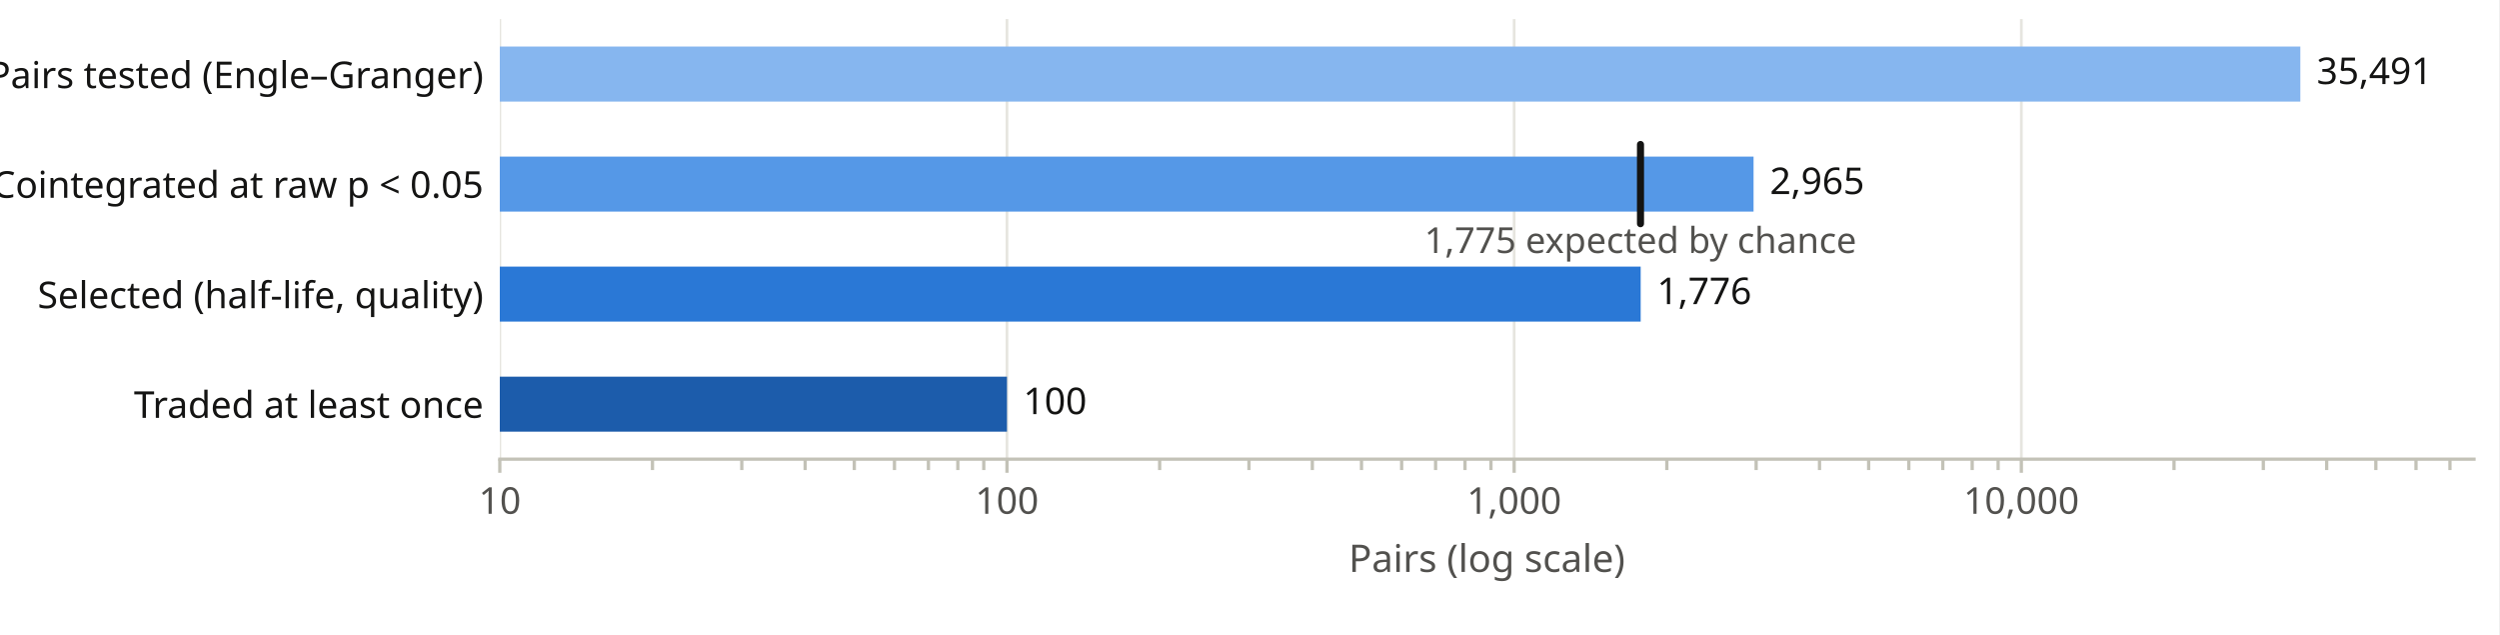
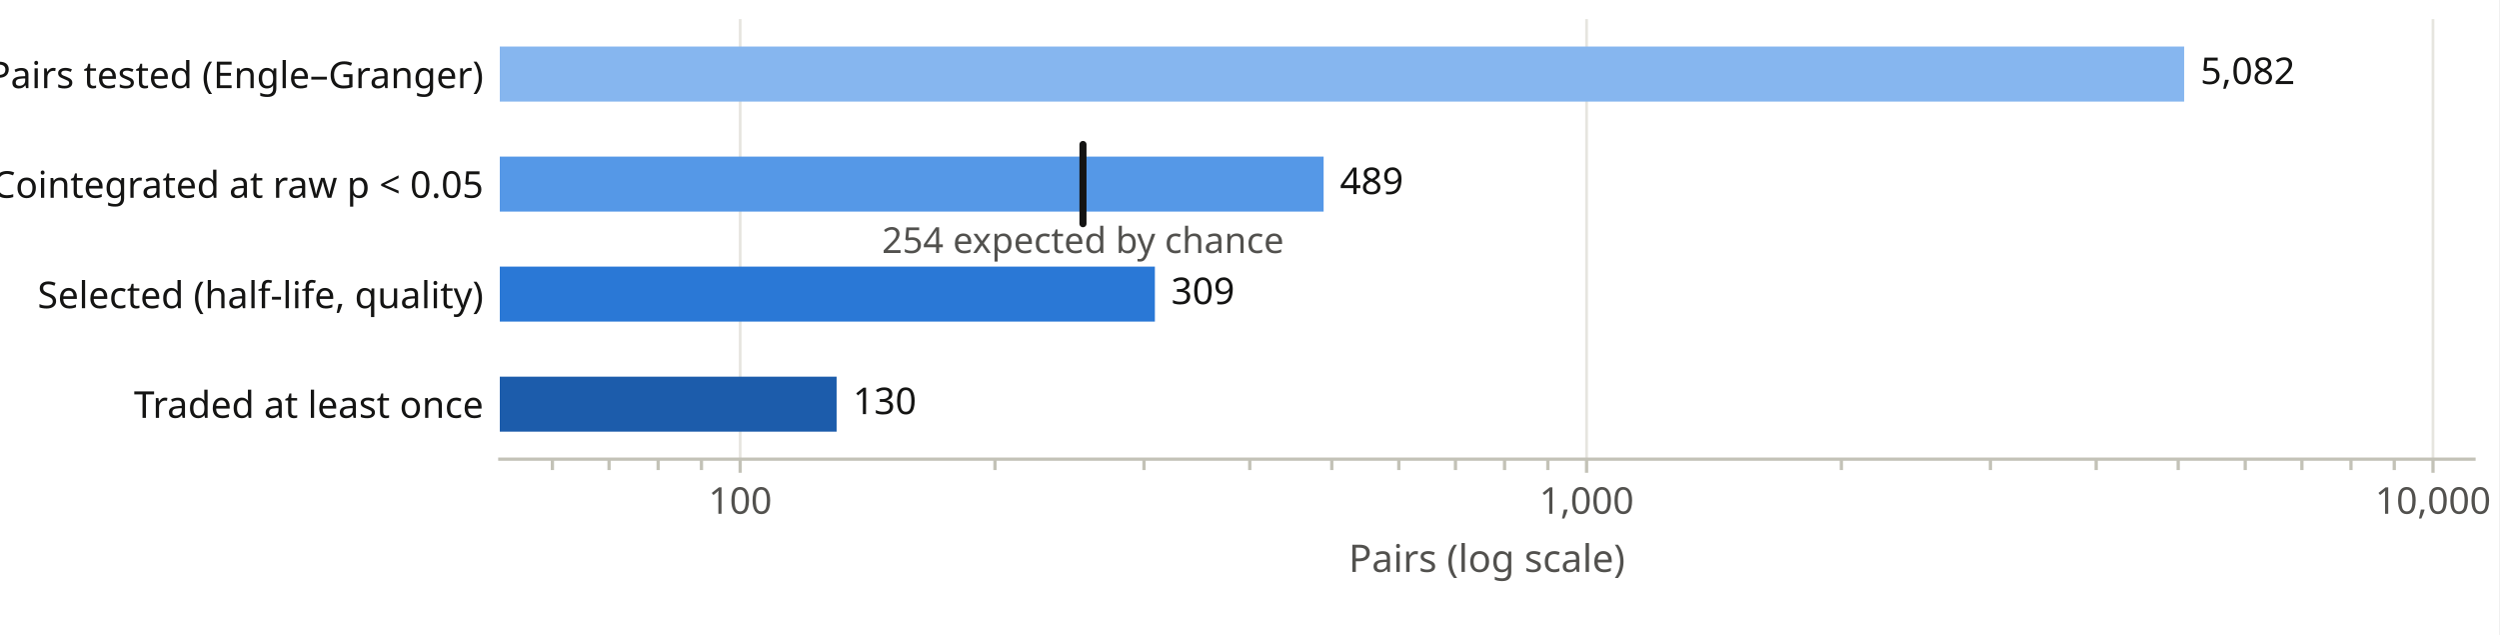
<svg xmlns="http://www.w3.org/2000/svg" xmlns:xlink="http://www.w3.org/1999/xlink" width="459.213pt" height="116.64pt" viewBox="0 0 459.213 116.64" version="1.1">
  <defs>
    <style type="text/css">*{stroke-linejoin: round; stroke-linecap: butt}</style>
  </defs>
  <g id="figure_1">
    <g id="patch_1">
      <path d="M 0 116.64 L 459.213 116.64 L 459.213 0 L 0 0 z " style="fill: #ffffff" />
    </g>
    <g id="axes_1">
      <g id="patch_2">
        <path d="M 91.843 84.341 L 454.62 84.341 L 454.62 3.499 L 91.843 3.499 z " style="fill: #ffffff" />
      </g>
      <g id="matplotlib.axis_1">
        <g id="xtick_1">
          <g id="line2d_1">
-             <path d="M 91.843 84.341 L 91.843 3.499 " clip-path="url(#pbfd2cd01c2)" style="fill: none; stroke: #e6e5df; stroke-width: 0.5; stroke-linecap: round" />
+             <path d="M 136.014 84.341 L 136.014 3.499 " clip-path="url(#pbfd2cd01c2)" style="fill: none; stroke: #e6e5df; stroke-width: 0.5; stroke-linecap: round" />
          </g>
          <g id="line2d_2">
            <defs>
              <path id="m30e6e8c478" d="M 0 0 L 0 2.5 " style="stroke: #c3c2b7; stroke-width: 0.6" />
            </defs>
            <g>
-               <use xlink:href="#m30e6e8c478" x="91.843" y="84.341" style="fill: #c3c2b7; stroke: #c3c2b7; stroke-width: 0.6" />
+               <use xlink:href="#m30e6e8c478" x="136.014" y="84.341" style="fill: #c3c2b7; stroke: #c3c2b7; stroke-width: 0.6" />
            </g>
          </g>
          <g id="text_1">
-             <text style="font-size: 6.8px; font-family: 'IBM Plex Sans'; text-anchor: middle; fill: #52514e" x="91.843" y="94.373" transform="rotate(-0 91.84252 94.3728)">10</text>
+             <text style="font-size: 6.8px; font-family: 'IBM Plex Sans'; text-anchor: middle; fill: #52514e" x="136.014" y="94.373" transform="rotate(-0 136.0139 94.3728)">100</text>
          </g>
        </g>
        <g id="xtick_2">
          <g id="line2d_3">
-             <path d="M 185.041 84.341 L 185.041 3.499 " clip-path="url(#pbfd2cd01c2)" style="fill: none; stroke: #e6e5df; stroke-width: 0.5; stroke-linecap: round" />
+             <path d="M 291.549 84.341 L 291.549 3.499 " clip-path="url(#pbfd2cd01c2)" style="fill: none; stroke: #e6e5df; stroke-width: 0.5; stroke-linecap: round" />
          </g>
          <g id="line2d_4">
            <g>
-               <use xlink:href="#m30e6e8c478" x="185.041" y="84.341" style="fill: #c3c2b7; stroke: #c3c2b7; stroke-width: 0.6" />
+               <use xlink:href="#m30e6e8c478" x="291.549" y="84.341" style="fill: #c3c2b7; stroke: #c3c2b7; stroke-width: 0.6" />
            </g>
          </g>
          <g id="text_2">
-             <text style="font-size: 6.8px; font-family: 'IBM Plex Sans'; text-anchor: middle; fill: #52514e" x="185.041" y="94.373" transform="rotate(-0 185.0408 94.3728)">100</text>
+             <text style="font-size: 6.8px; font-family: 'IBM Plex Sans'; text-anchor: middle; fill: #52514e" x="291.549" y="94.373" transform="rotate(-0 291.5488 94.3728)">1,000</text>
          </g>
        </g>
        <g id="xtick_3">
          <g id="line2d_5">
-             <path d="M 278.239 84.341 L 278.239 3.499 " clip-path="url(#pbfd2cd01c2)" style="fill: none; stroke: #e6e5df; stroke-width: 0.5; stroke-linecap: round" />
+             <path d="M 447.084 84.341 L 447.084 3.499 " clip-path="url(#pbfd2cd01c2)" style="fill: none; stroke: #e6e5df; stroke-width: 0.5; stroke-linecap: round" />
          </g>
          <g id="line2d_6">
            <g>
-               <use xlink:href="#m30e6e8c478" x="278.239" y="84.341" style="fill: #c3c2b7; stroke: #c3c2b7; stroke-width: 0.6" />
+               <use xlink:href="#m30e6e8c478" x="447.084" y="84.341" style="fill: #c3c2b7; stroke: #c3c2b7; stroke-width: 0.6" />
            </g>
          </g>
          <g id="text_3">
-             <text style="font-size: 6.8px; font-family: 'IBM Plex Sans'; text-anchor: middle; fill: #52514e" x="278.239" y="94.373" transform="rotate(-0 278.239 94.3728)">1,000</text>
+             <text style="font-size: 6.8px; font-family: 'IBM Plex Sans'; text-anchor: middle; fill: #52514e" x="447.084" y="94.373" transform="rotate(-0 447.0837 94.3728)">10,000</text>
          </g>
        </g>
        <g id="xtick_4">
          <g id="line2d_7">
-             <path d="M 371.437 84.341 L 371.437 3.499 " clip-path="url(#pbfd2cd01c2)" style="fill: none; stroke: #e6e5df; stroke-width: 0.5; stroke-linecap: round" />
-           </g>
-           <g id="line2d_8">
-             <g>
-               <use xlink:href="#m30e6e8c478" x="371.437" y="84.341" style="fill: #c3c2b7; stroke: #c3c2b7; stroke-width: 0.6" />
-             </g>
-           </g>
-           <g id="text_4">
-             <text style="font-size: 6.8px; font-family: 'IBM Plex Sans'; text-anchor: middle; fill: #52514e" x="371.437" y="94.373" transform="rotate(-0 371.4372 94.3728)">10,000</text>
-           </g>
-         </g>
-         <g id="xtick_5">
-           <g id="line2d_9">
            <defs>
              <path id="m71c95491b4" d="M 0 0 L 0 2 " style="stroke: #c3c2b7; stroke-width: 0.6" />
            </defs>
            <g>
-               <use xlink:href="#m71c95491b4" x="119.898" y="84.341" style="fill: #c3c2b7; stroke: #c3c2b7; stroke-width: 0.6" />
+               <use xlink:href="#m71c95491b4" x="101.509" y="84.341" style="fill: #c3c2b7; stroke: #c3c2b7; stroke-width: 0.6" />
+             </g>
+           </g>
+         </g>
+         <g id="xtick_5">
+           <g id="line2d_8">
+             <g>
+               <use xlink:href="#m71c95491b4" x="111.921" y="84.341" style="fill: #c3c2b7; stroke: #c3c2b7; stroke-width: 0.6" />
            </g>
          </g>
        </g>
        <g id="xtick_6">
+           <g id="line2d_9">
+             <g>
+               <use xlink:href="#m71c95491b4" x="120.941" y="84.341" style="fill: #c3c2b7; stroke: #c3c2b7; stroke-width: 0.6" />
+             </g>
+           </g>
+         </g>
+         <g id="xtick_7">
          <g id="line2d_10">
            <g>
-               <use xlink:href="#m71c95491b4" x="136.309" y="84.341" style="fill: #c3c2b7; stroke: #c3c2b7; stroke-width: 0.6" />
-             </g>
-           </g>
-         </g>
-         <g id="xtick_7">
+               <use xlink:href="#m71c95491b4" x="128.897" y="84.341" style="fill: #c3c2b7; stroke: #c3c2b7; stroke-width: 0.6" />
+             </g>
+           </g>
+         </g>
+         <g id="xtick_8">
          <g id="line2d_11">
            <g>
-               <use xlink:href="#m71c95491b4" x="147.953" y="84.341" style="fill: #c3c2b7; stroke: #c3c2b7; stroke-width: 0.6" />
-             </g>
-           </g>
-         </g>
-         <g id="xtick_8">
+               <use xlink:href="#m71c95491b4" x="182.835" y="84.341" style="fill: #c3c2b7; stroke: #c3c2b7; stroke-width: 0.6" />
+             </g>
+           </g>
+         </g>
+         <g id="xtick_9">
          <g id="line2d_12">
            <g>
-               <use xlink:href="#m71c95491b4" x="156.985" y="84.341" style="fill: #c3c2b7; stroke: #c3c2b7; stroke-width: 0.6" />
-             </g>
-           </g>
-         </g>
-         <g id="xtick_9">
+               <use xlink:href="#m71c95491b4" x="210.223" y="84.341" style="fill: #c3c2b7; stroke: #c3c2b7; stroke-width: 0.6" />
+             </g>
+           </g>
+         </g>
+         <g id="xtick_10">
          <g id="line2d_13">
            <g>
-               <use xlink:href="#m71c95491b4" x="164.365" y="84.341" style="fill: #c3c2b7; stroke: #c3c2b7; stroke-width: 0.6" />
-             </g>
-           </g>
-         </g>
-         <g id="xtick_10">
+               <use xlink:href="#m71c95491b4" x="229.655" y="84.341" style="fill: #c3c2b7; stroke: #c3c2b7; stroke-width: 0.6" />
+             </g>
+           </g>
+         </g>
+         <g id="xtick_11">
          <g id="line2d_14">
            <g>
-               <use xlink:href="#m71c95491b4" x="170.604" y="84.341" style="fill: #c3c2b7; stroke: #c3c2b7; stroke-width: 0.6" />
-             </g>
-           </g>
-         </g>
-         <g id="xtick_11">
+               <use xlink:href="#m71c95491b4" x="244.728" y="84.341" style="fill: #c3c2b7; stroke: #c3c2b7; stroke-width: 0.6" />
+             </g>
+           </g>
+         </g>
+         <g id="xtick_12">
          <g id="line2d_15">
            <g>
-               <use xlink:href="#m71c95491b4" x="176.009" y="84.341" style="fill: #c3c2b7; stroke: #c3c2b7; stroke-width: 0.6" />
-             </g>
-           </g>
-         </g>
-         <g id="xtick_12">
+               <use xlink:href="#m71c95491b4" x="257.044" y="84.341" style="fill: #c3c2b7; stroke: #c3c2b7; stroke-width: 0.6" />
+             </g>
+           </g>
+         </g>
+         <g id="xtick_13">
          <g id="line2d_16">
            <g>
-               <use xlink:href="#m71c95491b4" x="180.776" y="84.341" style="fill: #c3c2b7; stroke: #c3c2b7; stroke-width: 0.6" />
-             </g>
-           </g>
-         </g>
-         <g id="xtick_13">
+               <use xlink:href="#m71c95491b4" x="267.456" y="84.341" style="fill: #c3c2b7; stroke: #c3c2b7; stroke-width: 0.6" />
+             </g>
+           </g>
+         </g>
+         <g id="xtick_14">
          <g id="line2d_17">
            <g>
-               <use xlink:href="#m71c95491b4" x="213.096" y="84.341" style="fill: #c3c2b7; stroke: #c3c2b7; stroke-width: 0.6" />
-             </g>
-           </g>
-         </g>
-         <g id="xtick_14">
+               <use xlink:href="#m71c95491b4" x="276.476" y="84.341" style="fill: #c3c2b7; stroke: #c3c2b7; stroke-width: 0.6" />
+             </g>
+           </g>
+         </g>
+         <g id="xtick_15">
          <g id="line2d_18">
            <g>
-               <use xlink:href="#m71c95491b4" x="229.508" y="84.341" style="fill: #c3c2b7; stroke: #c3c2b7; stroke-width: 0.6" />
-             </g>
-           </g>
-         </g>
-         <g id="xtick_15">
+               <use xlink:href="#m71c95491b4" x="284.432" y="84.341" style="fill: #c3c2b7; stroke: #c3c2b7; stroke-width: 0.6" />
+             </g>
+           </g>
+         </g>
+         <g id="xtick_16">
          <g id="line2d_19">
            <g>
-               <use xlink:href="#m71c95491b4" x="241.152" y="84.341" style="fill: #c3c2b7; stroke: #c3c2b7; stroke-width: 0.6" />
-             </g>
-           </g>
-         </g>
-         <g id="xtick_16">
+               <use xlink:href="#m71c95491b4" x="338.369" y="84.341" style="fill: #c3c2b7; stroke: #c3c2b7; stroke-width: 0.6" />
+             </g>
+           </g>
+         </g>
+         <g id="xtick_17">
          <g id="line2d_20">
            <g>
-               <use xlink:href="#m71c95491b4" x="250.184" y="84.341" style="fill: #c3c2b7; stroke: #c3c2b7; stroke-width: 0.6" />
-             </g>
-           </g>
-         </g>
-         <g id="xtick_17">
+               <use xlink:href="#m71c95491b4" x="365.758" y="84.341" style="fill: #c3c2b7; stroke: #c3c2b7; stroke-width: 0.6" />
+             </g>
+           </g>
+         </g>
+         <g id="xtick_18">
          <g id="line2d_21">
            <g>
-               <use xlink:href="#m71c95491b4" x="257.563" y="84.341" style="fill: #c3c2b7; stroke: #c3c2b7; stroke-width: 0.6" />
-             </g>
-           </g>
-         </g>
-         <g id="xtick_18">
+               <use xlink:href="#m71c95491b4" x="385.19" y="84.341" style="fill: #c3c2b7; stroke: #c3c2b7; stroke-width: 0.6" />
+             </g>
+           </g>
+         </g>
+         <g id="xtick_19">
          <g id="line2d_22">
            <g>
-               <use xlink:href="#m71c95491b4" x="263.802" y="84.341" style="fill: #c3c2b7; stroke: #c3c2b7; stroke-width: 0.6" />
-             </g>
-           </g>
-         </g>
-         <g id="xtick_19">
+               <use xlink:href="#m71c95491b4" x="400.263" y="84.341" style="fill: #c3c2b7; stroke: #c3c2b7; stroke-width: 0.6" />
+             </g>
+           </g>
+         </g>
+         <g id="xtick_20">
          <g id="line2d_23">
            <g>
-               <use xlink:href="#m71c95491b4" x="269.207" y="84.341" style="fill: #c3c2b7; stroke: #c3c2b7; stroke-width: 0.6" />
-             </g>
-           </g>
-         </g>
-         <g id="xtick_20">
+               <use xlink:href="#m71c95491b4" x="412.578" y="84.341" style="fill: #c3c2b7; stroke: #c3c2b7; stroke-width: 0.6" />
+             </g>
+           </g>
+         </g>
+         <g id="xtick_21">
          <g id="line2d_24">
            <g>
-               <use xlink:href="#m71c95491b4" x="273.974" y="84.341" style="fill: #c3c2b7; stroke: #c3c2b7; stroke-width: 0.6" />
-             </g>
-           </g>
-         </g>
-         <g id="xtick_21">
+               <use xlink:href="#m71c95491b4" x="422.991" y="84.341" style="fill: #c3c2b7; stroke: #c3c2b7; stroke-width: 0.6" />
+             </g>
+           </g>
+         </g>
+         <g id="xtick_22">
          <g id="line2d_25">
            <g>
-               <use xlink:href="#m71c95491b4" x="306.294" y="84.341" style="fill: #c3c2b7; stroke: #c3c2b7; stroke-width: 0.6" />
-             </g>
-           </g>
-         </g>
-         <g id="xtick_22">
+               <use xlink:href="#m71c95491b4" x="432.011" y="84.341" style="fill: #c3c2b7; stroke: #c3c2b7; stroke-width: 0.6" />
+             </g>
+           </g>
+         </g>
+         <g id="xtick_23">
          <g id="line2d_26">
            <g>
-               <use xlink:href="#m71c95491b4" x="322.706" y="84.341" style="fill: #c3c2b7; stroke: #c3c2b7; stroke-width: 0.6" />
-             </g>
-           </g>
-         </g>
-         <g id="xtick_23">
-           <g id="line2d_27">
-             <g>
-               <use xlink:href="#m71c95491b4" x="334.35" y="84.341" style="fill: #c3c2b7; stroke: #c3c2b7; stroke-width: 0.6" />
-             </g>
-           </g>
-         </g>
-         <g id="xtick_24">
-           <g id="line2d_28">
-             <g>
-               <use xlink:href="#m71c95491b4" x="343.382" y="84.341" style="fill: #c3c2b7; stroke: #c3c2b7; stroke-width: 0.6" />
-             </g>
-           </g>
-         </g>
-         <g id="xtick_25">
-           <g id="line2d_29">
-             <g>
-               <use xlink:href="#m71c95491b4" x="350.761" y="84.341" style="fill: #c3c2b7; stroke: #c3c2b7; stroke-width: 0.6" />
-             </g>
-           </g>
-         </g>
-         <g id="xtick_26">
-           <g id="line2d_30">
-             <g>
-               <use xlink:href="#m71c95491b4" x="357.001" y="84.341" style="fill: #c3c2b7; stroke: #c3c2b7; stroke-width: 0.6" />
-             </g>
-           </g>
-         </g>
-         <g id="xtick_27">
-           <g id="line2d_31">
-             <g>
-               <use xlink:href="#m71c95491b4" x="362.405" y="84.341" style="fill: #c3c2b7; stroke: #c3c2b7; stroke-width: 0.6" />
-             </g>
-           </g>
-         </g>
-         <g id="xtick_28">
-           <g id="line2d_32">
-             <g>
-               <use xlink:href="#m71c95491b4" x="367.173" y="84.341" style="fill: #c3c2b7; stroke: #c3c2b7; stroke-width: 0.6" />
-             </g>
-           </g>
-         </g>
-         <g id="xtick_29">
-           <g id="line2d_33">
-             <g>
-               <use xlink:href="#m71c95491b4" x="399.493" y="84.341" style="fill: #c3c2b7; stroke: #c3c2b7; stroke-width: 0.6" />
-             </g>
-           </g>
-         </g>
-         <g id="xtick_30">
-           <g id="line2d_34">
-             <g>
-               <use xlink:href="#m71c95491b4" x="415.904" y="84.341" style="fill: #c3c2b7; stroke: #c3c2b7; stroke-width: 0.6" />
-             </g>
-           </g>
-         </g>
-         <g id="xtick_31">
-           <g id="line2d_35">
-             <g>
-               <use xlink:href="#m71c95491b4" x="427.548" y="84.341" style="fill: #c3c2b7; stroke: #c3c2b7; stroke-width: 0.6" />
-             </g>
-           </g>
-         </g>
-         <g id="xtick_32">
-           <g id="line2d_36">
-             <g>
-               <use xlink:href="#m71c95491b4" x="436.58" y="84.341" style="fill: #c3c2b7; stroke: #c3c2b7; stroke-width: 0.6" />
-             </g>
-           </g>
-         </g>
-         <g id="xtick_33">
-           <g id="line2d_37">
-             <g>
-               <use xlink:href="#m71c95491b4" x="443.96" y="84.341" style="fill: #c3c2b7; stroke: #c3c2b7; stroke-width: 0.6" />
-             </g>
-           </g>
-         </g>
-         <g id="xtick_34">
-           <g id="line2d_38">
-             <g>
-               <use xlink:href="#m71c95491b4" x="450.199" y="84.341" style="fill: #c3c2b7; stroke: #c3c2b7; stroke-width: 0.6" />
-             </g>
-           </g>
-         </g>
-         <g id="text_5">
+               <use xlink:href="#m71c95491b4" x="439.967" y="84.341" style="fill: #c3c2b7; stroke: #c3c2b7; stroke-width: 0.6" />
+             </g>
+           </g>
+         </g>
+         <g id="text_4">
          <text style="font-size: 7px; font-family: 'IBM Plex Sans'; text-anchor: middle; fill: #52514e" x="273.231" y="105.053" transform="rotate(-0 273.2315 105.0528)">Pairs (log scale)</text>
        </g>
      </g>
      <g id="matplotlib.axis_2">
        <g id="ytick_1">
-           <g id="line2d_39" />
+           <g id="line2d_27" />
+           <g id="text_5">
+             <text style="font-size: 6.8px; font-family: 'IBM Plex Sans'; text-anchor: end; fill: #141413" x="88.843" y="16.188" transform="rotate(-0 88.84252 16.1884)">Pairs tested (Engle–Granger)</text>
+           </g>
+         </g>
+         <g id="ytick_2">
+           <g id="line2d_28" />
          <g id="text_6">
-             <text style="font-size: 6.8px; font-family: 'IBM Plex Sans'; text-anchor: end; fill: #141413" x="88.843" y="16.188" transform="rotate(-0 88.84252 16.1884)">Pairs tested (Engle–Granger)</text>
-           </g>
-         </g>
-         <g id="ytick_2">
-           <g id="line2d_40" />
+             <text style="font-size: 6.8px; font-family: 'IBM Plex Sans'; text-anchor: end; fill: #141413" x="88.843" y="36.331" transform="rotate(-0 88.84252 36.3308)">Cointegrated at raw p &lt; 0.05</text>
+           </g>
+         </g>
+         <g id="ytick_3">
+           <g id="line2d_29" />
          <g id="text_7">
-             <text style="font-size: 6.8px; font-family: 'IBM Plex Sans'; text-anchor: end; fill: #141413" x="88.843" y="36.331" transform="rotate(-0 88.84252 36.3308)">Cointegrated at raw p &lt; 0.05</text>
-           </g>
-         </g>
-         <g id="ytick_3">
-           <g id="line2d_41" />
+             <text style="font-size: 6.8px; font-family: 'IBM Plex Sans'; text-anchor: end; fill: #141413" x="88.843" y="56.609" transform="rotate(-0 88.84252 56.6092)">Selected (half-life, quality)</text>
+           </g>
+         </g>
+         <g id="ytick_4">
+           <g id="line2d_30" />
          <g id="text_8">
-             <text style="font-size: 6.8px; font-family: 'IBM Plex Sans'; text-anchor: end; fill: #141413" x="88.843" y="56.609" transform="rotate(-0 88.84252 56.6092)">Selected (half-life, quality)</text>
-           </g>
-         </g>
-         <g id="ytick_4">
-           <g id="line2d_42" />
-           <g id="text_9">
            <text style="font-size: 6.8px; font-family: 'IBM Plex Sans'; text-anchor: end; fill: #141413" x="88.843" y="76.752" transform="rotate(-0 88.84252 76.7516)">Traded at least once</text>
          </g>
        </g>
      </g>
      <g id="patch_3">
        <path d="M 91.843 84.341 L 454.62 84.341 " style="fill: none; stroke: #c3c2b7; stroke-width: 0.6; stroke-linejoin: miter; stroke-linecap: square" />
      </g>
      <g id="patch_4">
-         <path d="M -93199.593 8.552 L 422.707 8.552 L 422.707 18.657 L -93199.593 18.657 z " clip-path="url(#pbfd2cd01c2)" style="fill: #86b6ef" />
+         <path d="M -155709.936 8.552 L 401.362 8.552 L 401.362 18.657 L -155709.936 18.657 z " clip-path="url(#pbfd2cd01c2)" style="fill: #86b6ef" />
+       </g>
+       <g id="text_9">
+         <text style="font-size: 6.8px; font-family: 'IBM Plex Sans SmBld'; text-anchor: start; fill: #141413" x="404.362" y="15.44" transform="rotate(-0 404.3618 15.4404)">5,082</text>
+       </g>
+       <g id="patch_5">
+         <path d="M -155709.936 28.762 L 243.225 28.762 L 243.225 38.867 L -155709.936 38.867 z " clip-path="url(#pbfd2cd01c2)" style="fill: #5598e7" />
      </g>
      <g id="text_10">
-         <text style="font-size: 6.8px; font-family: 'IBM Plex Sans SmBld'; text-anchor: start; fill: #141413" x="425.707" y="15.44" transform="rotate(-0 425.7073 15.4404)">35,491</text>
-       </g>
-       <g id="patch_5">
-         <path d="M -93199.593 28.762 L 322.231 28.762 L 322.231 38.867 L -93199.593 38.867 z " clip-path="url(#pbfd2cd01c2)" style="fill: #5598e7" />
+         <text style="font-size: 6.8px; font-family: 'IBM Plex Sans SmBld'; text-anchor: start; fill: #141413" x="246.225" y="35.651" transform="rotate(-0 246.2255 35.6508)">489</text>
+       </g>
+       <g id="patch_6">
+         <path d="M -155709.936 48.973 L 212.22 48.973 L 212.22 59.078 L -155709.936 59.078 z " clip-path="url(#pbfd2cd01c2)" style="fill: #2a78d6" />
      </g>
      <g id="text_11">
-         <text style="font-size: 6.8px; font-family: 'IBM Plex Sans SmBld'; text-anchor: start; fill: #141413" x="325.231" y="35.651" transform="rotate(-0 325.2309 35.6508)">2,965</text>
-       </g>
-       <g id="patch_6">
-         <path d="M -93199.593 48.973 L 301.487 48.973 L 301.487 59.078 L -93199.593 59.078 z " clip-path="url(#pbfd2cd01c2)" style="fill: #2a78d6" />
+         <text style="font-size: 6.8px; font-family: 'IBM Plex Sans SmBld'; text-anchor: start; fill: #141413" x="215.22" y="55.861" transform="rotate(-0 215.2195 55.8612)">309</text>
+       </g>
+       <g id="patch_7">
+         <path d="M -155709.936 69.183 L 153.736 69.183 L 153.736 79.288 L -155709.936 79.288 z " clip-path="url(#pbfd2cd01c2)" style="fill: #1c5cab" />
      </g>
      <g id="text_12">
-         <text style="font-size: 6.8px; font-family: 'IBM Plex Sans SmBld'; text-anchor: start; fill: #141413" x="304.487" y="55.861" transform="rotate(-0 304.4866 55.8612)">1,776</text>
-       </g>
-       <g id="patch_7">
-         <path d="M -93199.593 69.183 L 185.041 69.183 L 185.041 79.288 L -93199.593 79.288 z " clip-path="url(#pbfd2cd01c2)" style="fill: #1c5cab" />
+         <text style="font-size: 6.8px; font-family: 'IBM Plex Sans SmBld'; text-anchor: start; fill: #141413" x="156.736" y="76.072" transform="rotate(-0 156.7361 76.0716)">130</text>
+       </g>
+       <g id="line2d_31">
+         <path d="M 199.006 26.539 L 199.006 41.091 " clip-path="url(#pbfd2cd01c2)" style="fill: none; stroke: #141413; stroke-width: 1.3; stroke-linecap: round" />
      </g>
      <g id="text_13">
-         <text style="font-size: 6.8px; font-family: 'IBM Plex Sans SmBld'; text-anchor: start; fill: #141413" x="188.041" y="76.072" transform="rotate(-0 188.0408 76.0716)">100</text>
-       </g>
-       <g id="line2d_43">
-         <path d="M 301.455 26.539 L 301.455 41.091 " clip-path="url(#pbfd2cd01c2)" style="fill: none; stroke: #141413; stroke-width: 1.3; stroke-linecap: round" />
-       </g>
-       <g id="text_14">
-         <text style="font-size: 6.6px; font-family: 'IBM Plex Sans'; text-anchor: middle; fill: #52514e" x="301.455" y="46.475" transform="rotate(-0 301.4547 46.47454)">1,775 expected by chance</text>
+         <text style="font-size: 6.6px; font-family: 'IBM Plex Sans'; text-anchor: middle; fill: #52514e" x="199.006" y="46.475" transform="rotate(-0 199.0063 46.47454)">254 expected by chance</text>
      </g>
    </g>
  </g>
  <defs>
    <clipPath id="pbfd2cd01c2">
      <rect x="91.843" y="3.499" width="362.778" height="80.842" />
    </clipPath>
  </defs>
</svg>
